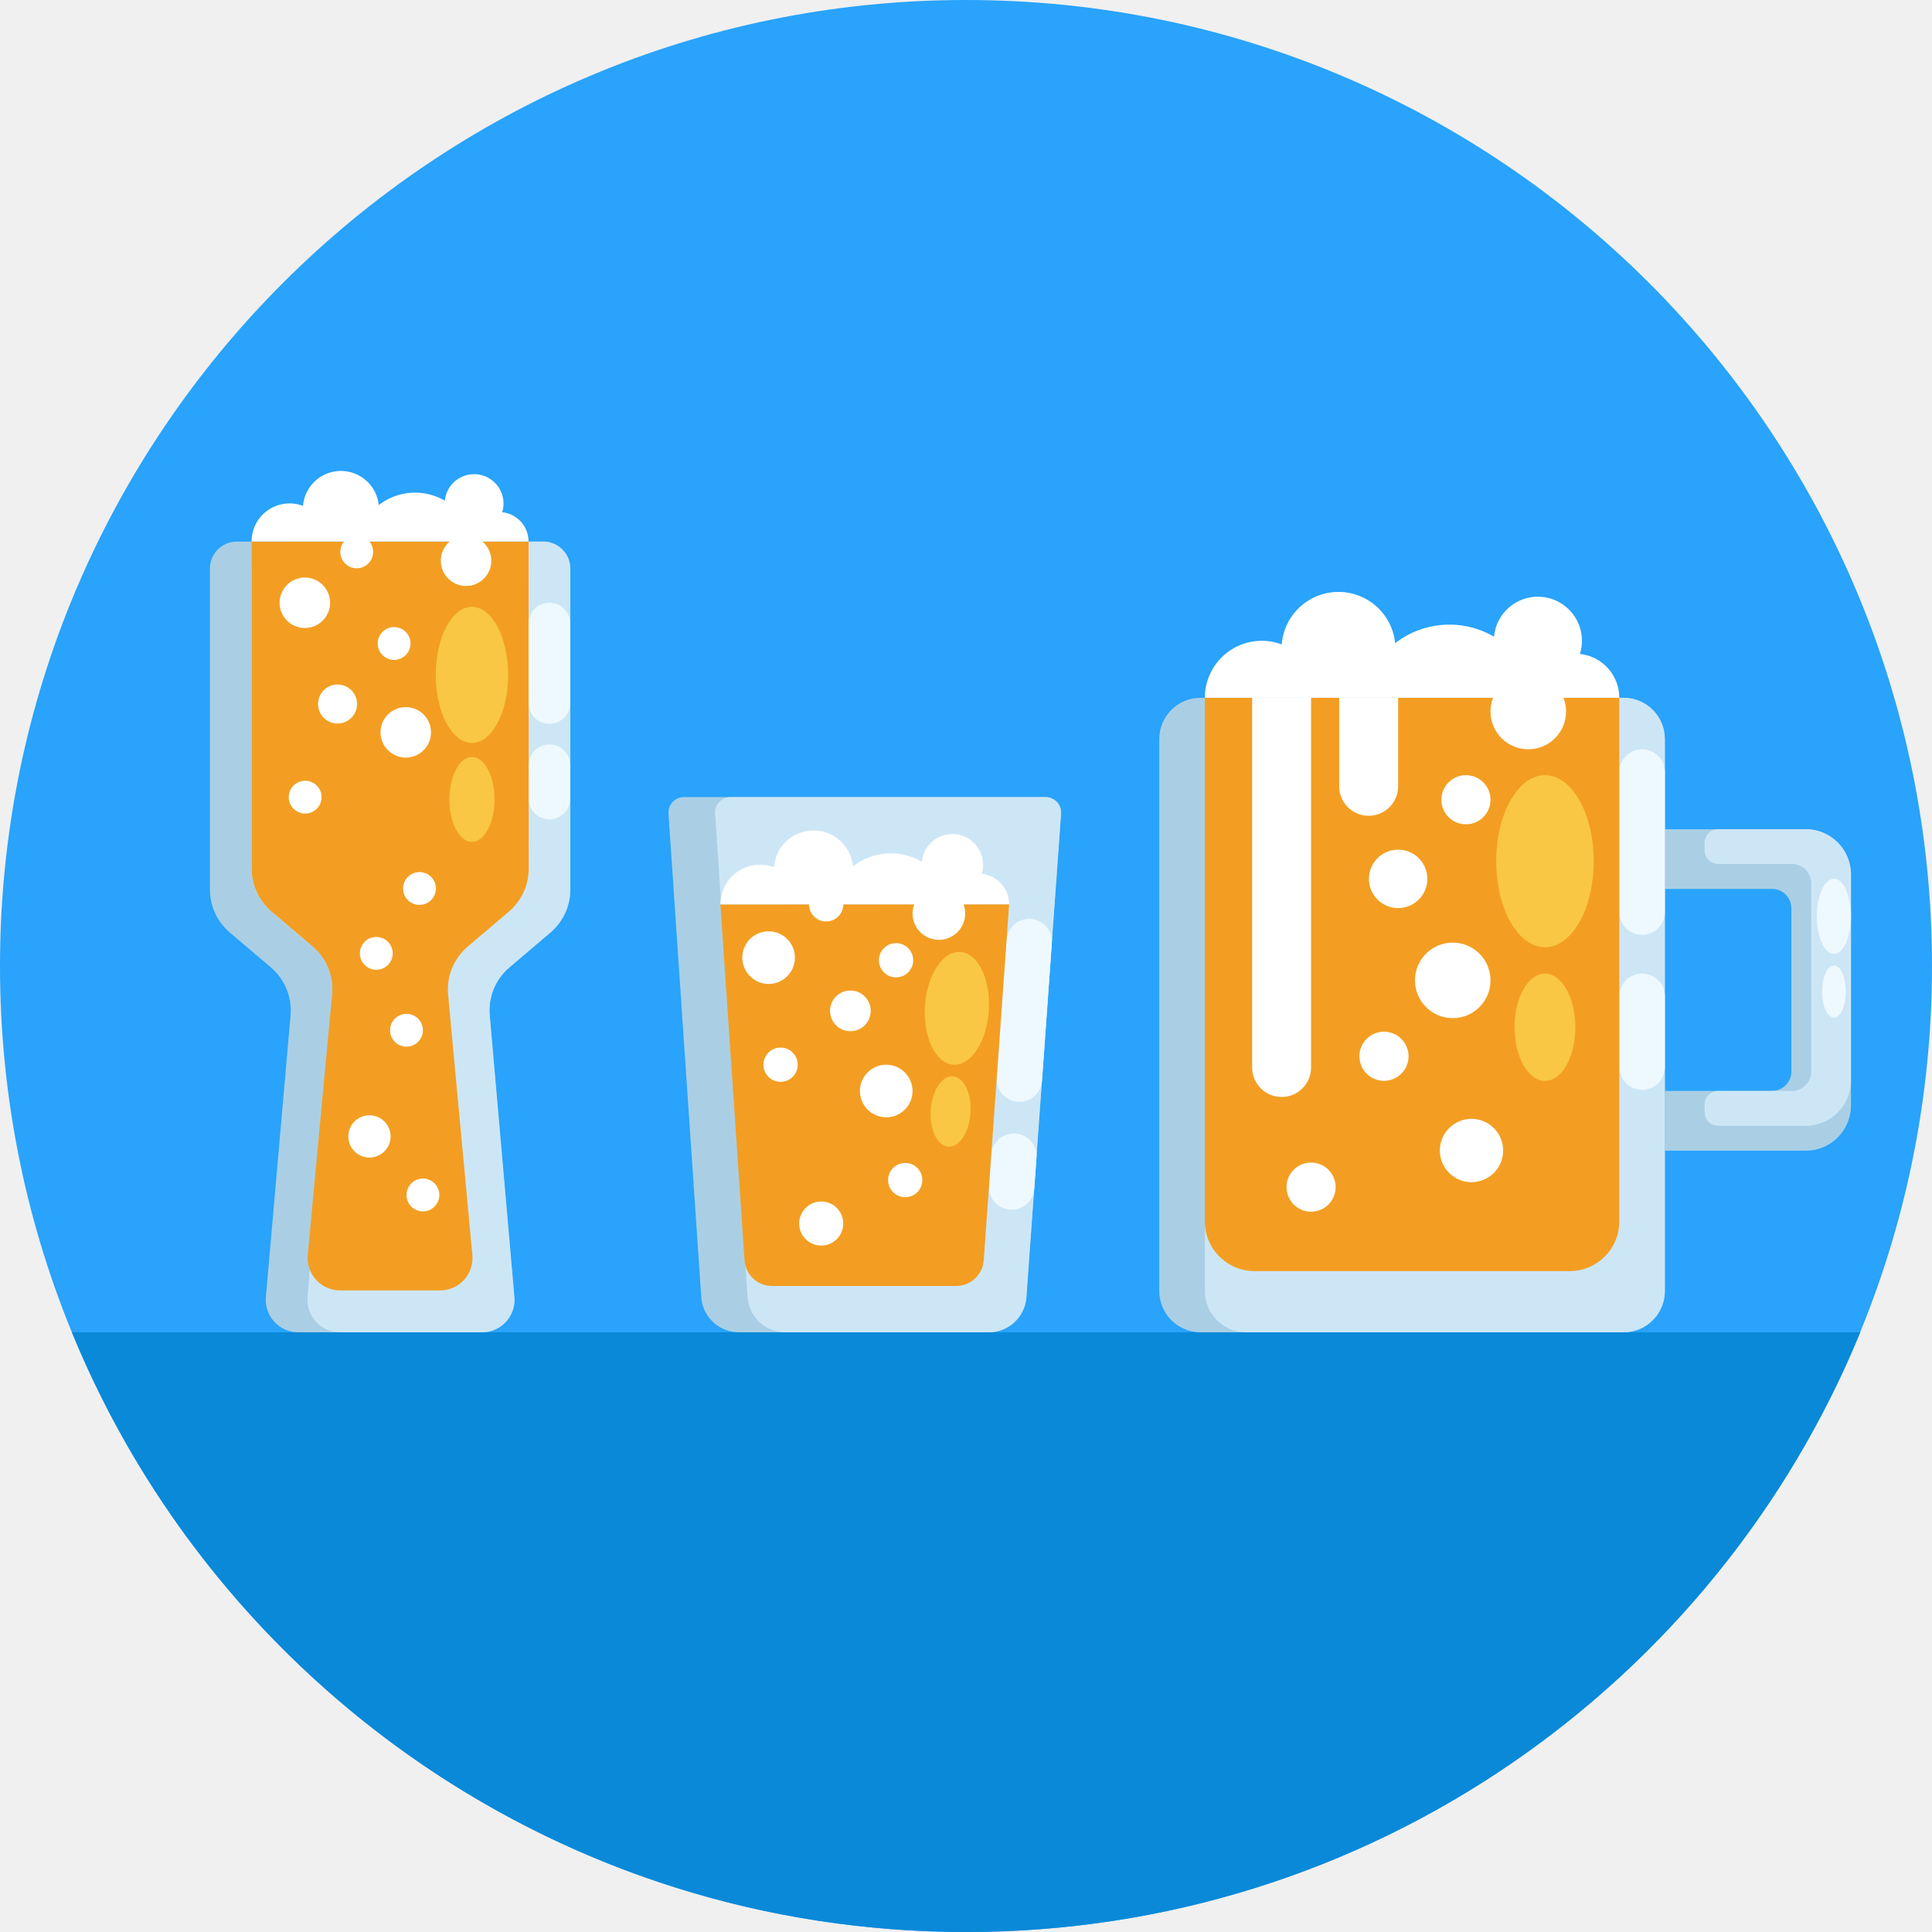
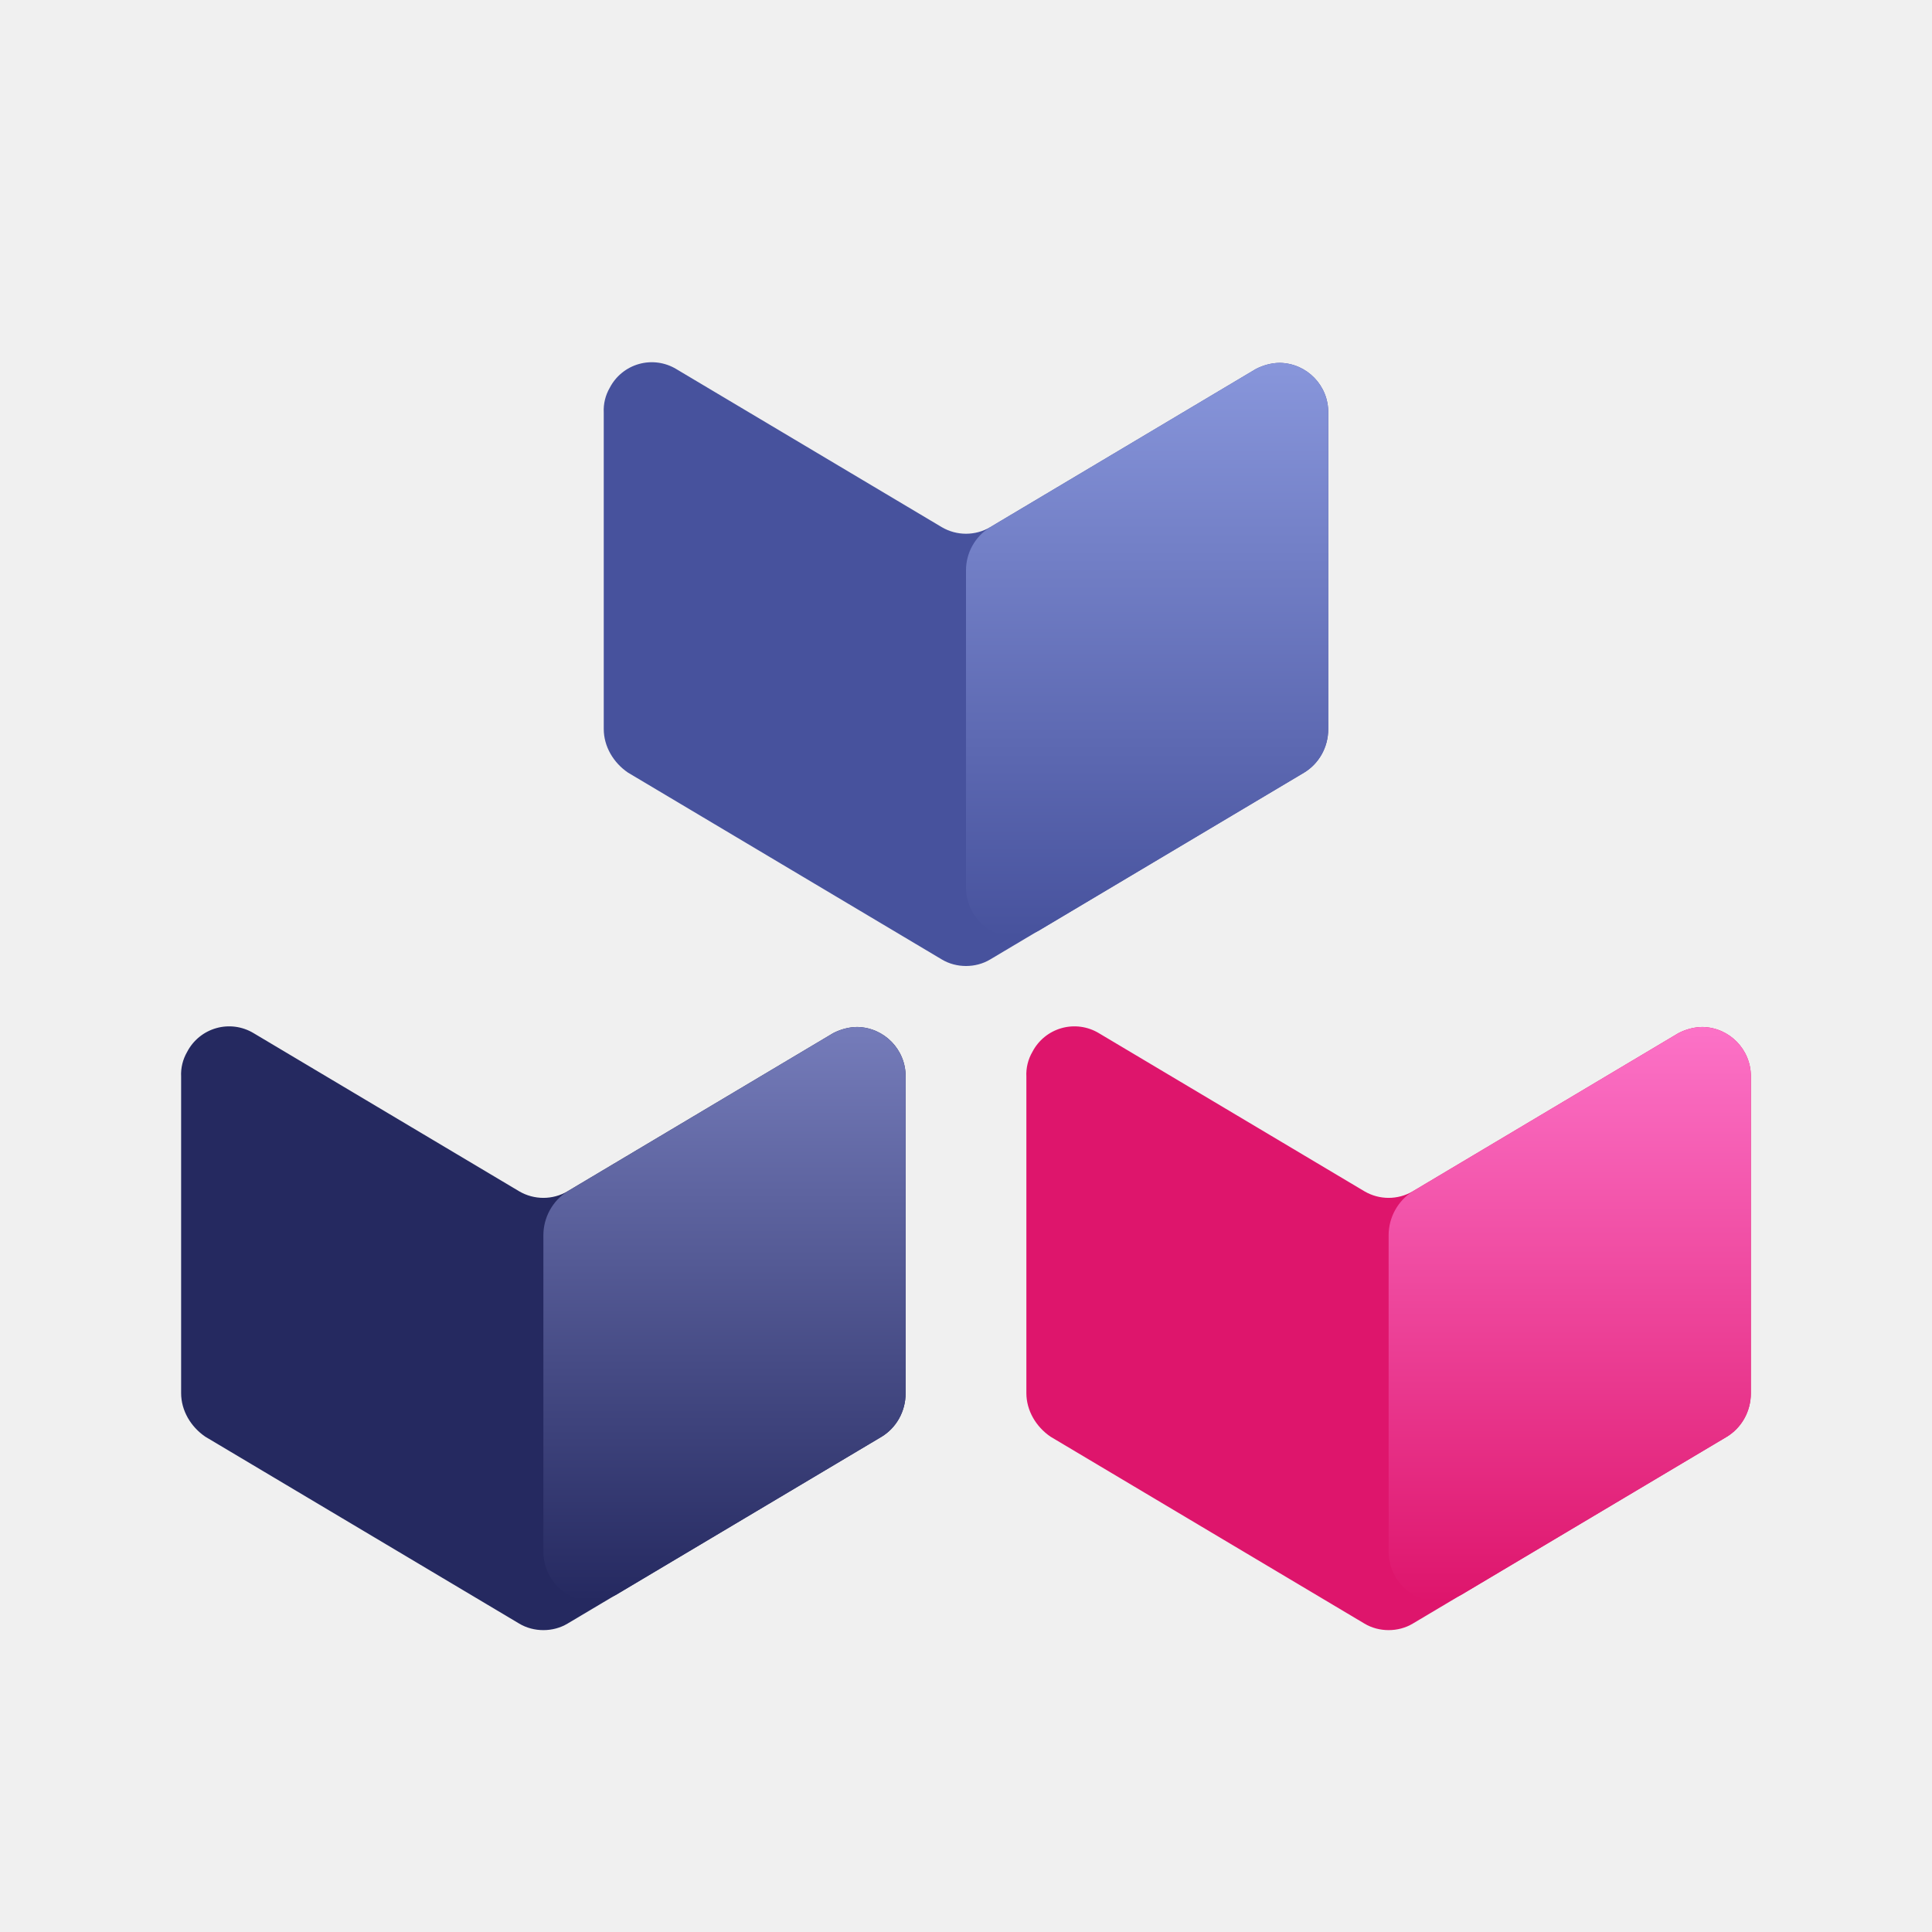
- <svg xmlns="http://www.w3.org/2000/svg" id="Icons" viewBox="0 0 512 512">
+ <svg xmlns="http://www.w3.org/2000/svg" width="800px" height="800px" viewBox="0 0 16 16" fill="none">
+   <path fill="#252960" d="M4.3 9.866l-2.2-1.31a.392.392 0 00-.55.155.371.371 0 00-.05.206v2.62c0 .145.08.279.2.361l2.6 1.548c.12.072.28.072.4 0l2.6-1.547c.12-.073.2-.207.2-.362v-2.62a.408.408 0 00-.4-.412c-.07 0-.14.02-.2.051l-2.2 1.31a.396.396 0 01-.4 0z" />
+   <path fill="url(#pack-color-16__paint0_linear_1133_286)" d="M4.5 10.228v2.62c0 .227.18.412.4.412.07 0 .14-.02.2-.051l2.2-1.31c.12-.072.2-.206.2-.361v-2.62a.408.408 0 00-.4-.413c-.07 0-.14.02-.2.051l-2.2 1.31a.432.432 0 00-.2.362z" />
+   <path fill="#DE156C" d="M11.3 9.866l-2.2-1.31a.392.392 0 00-.55.155.371.371 0 00-.05.206v2.62c0 .145.08.279.2.361l2.6 1.548c.12.072.28.072.4 0l2.6-1.547c.12-.073.2-.207.2-.362v-2.62a.408.408 0 00-.4-.412c-.07 0-.14.02-.2.051l-2.2 1.31a.396.396 0 01-.4 0z" />
+   <path fill="url(#pack-color-16__paint1_linear_1133_286)" d="M11.5 10.228v2.62c0 .227.18.412.4.412.07 0 .14-.02.2-.051l2.2-1.31c.12-.072.2-.206.2-.361v-2.62a.408.408 0 00-.4-.413c-.07 0-.14.02-.2.051l-2.2 1.31a.432.432 0 00-.2.362z" />
+   <g>
+     <path fill="#47529D" d="M10.4 3.056l-2.2 1.31a.396.396 0 01-.4 0l-2.2-1.31a.392.392 0 00-.55.155.371.371 0 00-.05.206v2.62c0 .145.08.279.2.361l2.6 1.548c.12.072.28.072.4 0l2.6-1.548c.12-.072.2-.206.2-.36v-2.62a.408.408 0 00-.4-.413c-.07 0-.14.02-.2.051z" />
+     <path fill="url(#pack-color-16__paint2_linear_1133_286)" d="M10.4 3.056l-2.2 1.31a.419.419 0 00-.2.361v2.62c0 .228.18.413.4.413.07 0 .14-.02.2-.051l2.2-1.31c.12-.073.2-.207.2-.362v-2.62a.408.408 0 00-.4-.412c-.07 0-.14.02-.2.051z" />
+   </g>
  <defs>
-     <style>.cls-1{fill:#29a3fb;}.cls-2{fill:#0989d8;}.cls-3{fill:#aacfe5;}.cls-4{fill:#cde6f6;}.cls-5{fill:#eef9ff;}.cls-6{fill:#f39e22;}.cls-7{fill:#f9c744;}.cls-8{fill:#fff;}</style>
+     <linearGradient id="pack-color-16__paint0_linear_1133_286" x1="6.004" x2="6.004" y1="8.502" y2="13.262" gradientUnits="userSpaceOnUse">
+       <stop stop-color="#757CBA" />
+       <stop offset="1" stop-color="#252960" />
+     </linearGradient>
+     <linearGradient id="pack-color-16__paint1_linear_1133_286" x1="13.004" x2="13.004" y1="8.503" y2="13.262" gradientUnits="userSpaceOnUse">
+       <stop stop-color="#FC72C7" />
+       <stop offset="1" stop-color="#DE156C" />
+     </linearGradient>
+     <linearGradient id="pack-color-16__paint2_linear_1133_286" x1="9.504" x2="9.504" y1="3.002" y2="7.762" gradientUnits="userSpaceOnUse">
+       <stop stop-color="#8896DB" />
+       <stop offset="1" stop-color="#47529D" />
+     </linearGradient>
  </defs>
-   <circle class="cls-1" cx="256" cy="256" r="256" />
-   <path class="cls-2" d="M493,353.07C454.71,446.32,363,512,256,512S57.29,446.32,19.05,353.07Z" />
-   <path class="cls-3" d="M490.53,231.72V293a12,12,0,0,1-11.95,11.95H441.2V289.09h28.4a5.11,5.11,0,0,0,5.12-5.11V240.69a5.12,5.12,0,0,0-5.12-5.12H441.2V219.76h37.38A12,12,0,0,1,490.53,231.72Z" />
-   <path class="cls-4" d="M490.53,231.72v54.62a12,12,0,0,1-11.95,12H455.35a3.61,3.61,0,0,1-3.61-3.61v-2a3.61,3.61,0,0,1,3.61-3.61h19.52A5.11,5.11,0,0,0,480,284V234.07a5.12,5.12,0,0,0-5.12-5.12H455.35a3.61,3.61,0,0,1-3.61-3.6v-2a3.61,3.61,0,0,1,3.61-3.61h23.23A12,12,0,0,1,490.53,231.72Z" />
-   <ellipse class="cls-5" cx="486.01" cy="242.82" rx="4.52" ry="9.96" />
-   <ellipse class="cls-5" cx="486.01" cy="262.76" rx="3.14" ry="6.91" />
-   <path class="cls-3" d="M441.2,195.86V342.14a10.93,10.93,0,0,1-10.94,10.93H318.17a10.94,10.94,0,0,1-10.95-10.93V195.86a10.94,10.94,0,0,1,10.95-10.94H430.26A10.94,10.94,0,0,1,441.2,195.86Z" />
-   <path class="cls-4" d="M441.2,195.86V342.14a10.93,10.93,0,0,1-10.94,10.93h-100a10.93,10.93,0,0,1-10.94-10.93V195.86a10.94,10.94,0,0,1,10.94-10.94h100A10.94,10.94,0,0,1,441.2,195.86Z" />
-   <rect class="cls-5" x="429.13" y="198.57" width="12.08" height="49.16" rx="6.04" />
-   <rect class="cls-5" x="429.13" y="258.01" width="12.08" height="30.8" rx="6.04" />
-   <path class="cls-6" d="M319.3,184.93H429.13a0,0,0,0,1,0,0V323.72A13.14,13.14,0,0,1,416,336.85H332.44a13.14,13.14,0,0,1-13.14-13.14V184.93A0,0,0,0,1,319.3,184.93Z" />
-   <ellipse class="cls-7" cx="409.43" cy="228.23" rx="12.92" ry="22.8" />
-   <ellipse class="cls-7" cx="409.43" cy="272.23" rx="8.06" ry="14.22" />
-   <path class="cls-8" d="M429.13,184.92H319.3a15.08,15.08,0,0,1,20.37-14.14,15.09,15.09,0,0,1,30.06-.32,23.42,23.42,0,0,1,26.19-1.73,11.68,11.68,0,0,1,23.31,1.09,11.46,11.46,0,0,1-.53,3.48A11.69,11.69,0,0,1,429.13,184.92Z" />
-   <circle class="cls-8" cx="370.52" cy="232.91" r="7.74" />
-   <circle class="cls-8" cx="384.99" cy="259.81" r="10.01" />
-   <circle class="cls-8" cx="405.01" cy="188.56" r="10.01" />
-   <circle class="cls-8" cx="366.77" cy="279.92" r="6.51" />
-   <circle class="cls-8" cx="347.45" cy="314.6" r="6.51" />
-   <circle class="cls-8" cx="389.96" cy="304.9" r="8.39" />
-   <circle class="cls-8" cx="388.49" cy="211.94" r="6.51" />
-   <path class="cls-8" d="M339.64,290.71h0a7.81,7.81,0,0,1-7.81-7.8v-98h15.62v98A7.81,7.81,0,0,1,339.64,290.71Z" />
-   <path class="cls-8" d="M354.9,184.92h15.62a0,0,0,0,1,0,0v23.46a7.81,7.81,0,0,1-7.81,7.81h0a7.81,7.81,0,0,1-7.81-7.81V184.92A0,0,0,0,1,354.9,184.92Z" />
-   <path class="cls-3" d="M281.19,215.61,272,343.82a10,10,0,0,1-9.94,9.25H195.78a10,10,0,0,1-9.94-9.29L177.15,215.6a4.08,4.08,0,0,1,4.07-4.35h95.9A4.08,4.08,0,0,1,281.19,215.61Z" />
-   <path class="cls-4" d="M281.19,215.61,272,343.82a10,10,0,0,1-9.94,9.25h-54a10,10,0,0,1-9.94-9.29L189.51,215.6a4.07,4.07,0,0,1,4.07-4.35h83.54A4.08,4.08,0,0,1,281.19,215.61Z" />
-   <path class="cls-5" d="M272.75,243.51h0a6,6,0,0,1,6,6.43l-2.6,36.46a6,6,0,0,1-6,5.58h0a6,6,0,0,1-6-6.44l2.6-36.45A6,6,0,0,1,272.75,243.51Z" />
-   <path class="cls-5" d="M268.69,300.38h0a6,6,0,0,1,6,6.43L274.1,315a6,6,0,0,1-6,5.58h0a6,6,0,0,1-6-6.43l.59-8.16A6,6,0,0,1,268.69,300.38Z" />
-   <path class="cls-6" d="M267.43,239.66,260.7,334a7.33,7.33,0,0,1-7.31,6.8H204.62a7.32,7.32,0,0,1-7.31-6.83l-6.39-94.27Z" />
-   <ellipse class="cls-7" cx="253.58" cy="267.21" rx="14.97" ry="8.48" transform="translate(-28.53 504.11) rotate(-86.52)" />
-   <ellipse class="cls-7" cx="251.92" cy="294.57" rx="9.34" ry="5.29" transform="translate(-57.4 528.14) rotate(-86.52)" />
-   <path class="cls-8" d="M267.43,239.65H190.92a10.51,10.51,0,0,1,10.52-10.51,10.66,10.66,0,0,1,3.67.66,10.51,10.51,0,0,1,20.94-.22,16.34,16.34,0,0,1,18.24-1.21,8.14,8.14,0,0,1,16.24.77,7.8,7.8,0,0,1-.37,2.42A8.15,8.15,0,0,1,267.43,239.65Z" />
-   <circle class="cls-8" cx="218.94" cy="239.66" r="4.54" />
-   <circle class="cls-8" cx="237.46" cy="254.48" r="4.54" />
-   <circle class="cls-8" cx="225.36" cy="267.89" r="5.39" />
-   <circle class="cls-8" cx="234.86" cy="289.13" r="6.97" />
-   <circle class="cls-8" cx="203.69" cy="253.78" r="6.97" />
-   <circle class="cls-8" cx="248.81" cy="242.1" r="6.97" />
-   <circle class="cls-8" cx="239.89" cy="312.73" r="4.54" />
-   <circle class="cls-8" cx="206.86" cy="282.16" r="4.54" />
-   <circle class="cls-8" cx="217.63" cy="324.25" r="5.84" />
-   <path class="cls-3" d="M144,143.52H62.79a7.16,7.16,0,0,0-7.16,7.16v85.06a14.92,14.92,0,0,0,5.27,11.39l10.88,9.24A15,15,0,0,1,77,269.06l-6.54,74.66A8.6,8.6,0,0,0,79,353.07h48.71a8.6,8.6,0,0,0,8.57-9.35l-6.54-74.66A14.92,14.92,0,0,1,135,256.37l10.88-9.24a15,15,0,0,0,5.27-11.39V150.68A7.17,7.17,0,0,0,144,143.52Z" />
-   <path class="cls-4" d="M151.12,150.68v85.07a14.89,14.89,0,0,1-5.27,11.38L135,256.37a14.91,14.91,0,0,0-5.21,12.69l6.53,74.66a8.59,8.59,0,0,1-8.56,9.35H90.08a8.6,8.6,0,0,1-8.57-9.35L88,263.5a14.91,14.91,0,0,0-5.21-12.69l-10.88-9.24a15,15,0,0,1-5.27-11.39l0-79.5a7.17,7.17,0,0,1,7.16-7.16H144A7.17,7.17,0,0,1,151.12,150.68Z" />
-   <rect class="cls-5" x="140.07" y="159.74" width="11.05" height="32.07" rx="5.53" />
-   <rect class="cls-5" x="140.07" y="197.29" width="11.05" height="19.83" rx="5.53" />
-   <path class="cls-6" d="M140.07,143.52H66.68v86.7A15,15,0,0,0,72,241.61l10.84,9.2A14.92,14.92,0,0,1,88,263.58l-6.44,69a8.61,8.61,0,0,0,8.57,9.4h26.49a8.6,8.6,0,0,0,8.56-9.4l-6.43-69A14.92,14.92,0,0,1,124,250.81l10.83-9.2a14.94,14.94,0,0,0,5.28-11.39Z" />
-   <ellipse class="cls-7" cx="125.07" cy="178.85" rx="9.59" ry="18.03" />
-   <ellipse class="cls-7" cx="125.07" cy="211.86" rx="5.98" ry="11.25" />
-   <path class="cls-8" d="M140.07,143.51H66.68a10.05,10.05,0,0,1,13.61-9.45,10.09,10.09,0,0,1,20.09-.22,15.68,15.68,0,0,1,17.5-1.16,7.8,7.8,0,1,1,15.22,3.06A7.81,7.81,0,0,1,140.07,143.51Z" />
-   <circle class="cls-8" cx="94.53" cy="146.26" r="4.35" />
-   <circle class="cls-8" cx="104.44" cy="170.53" r="4.35" />
-   <circle class="cls-8" cx="89.46" cy="186.57" r="5.17" />
-   <circle class="cls-8" cx="107.53" cy="194.08" r="6.69" />
-   <circle class="cls-8" cx="80.79" cy="159.74" r="6.69" />
-   <circle class="cls-8" cx="123.51" cy="148.6" r="6.69" />
-   <circle class="cls-8" cx="107.72" cy="273.03" r="4.35" />
-   <circle class="cls-8" cx="111.17" cy="235.46" r="4.35" />
-   <circle class="cls-8" cx="112.08" cy="316.68" r="4.35" />
-   <circle class="cls-8" cx="99.72" cy="252.65" r="4.35" />
-   <circle class="cls-8" cx="80.87" cy="211.25" r="4.35" />
-   <circle class="cls-8" cx="97.91" cy="301.16" r="5.6" />
</svg>
